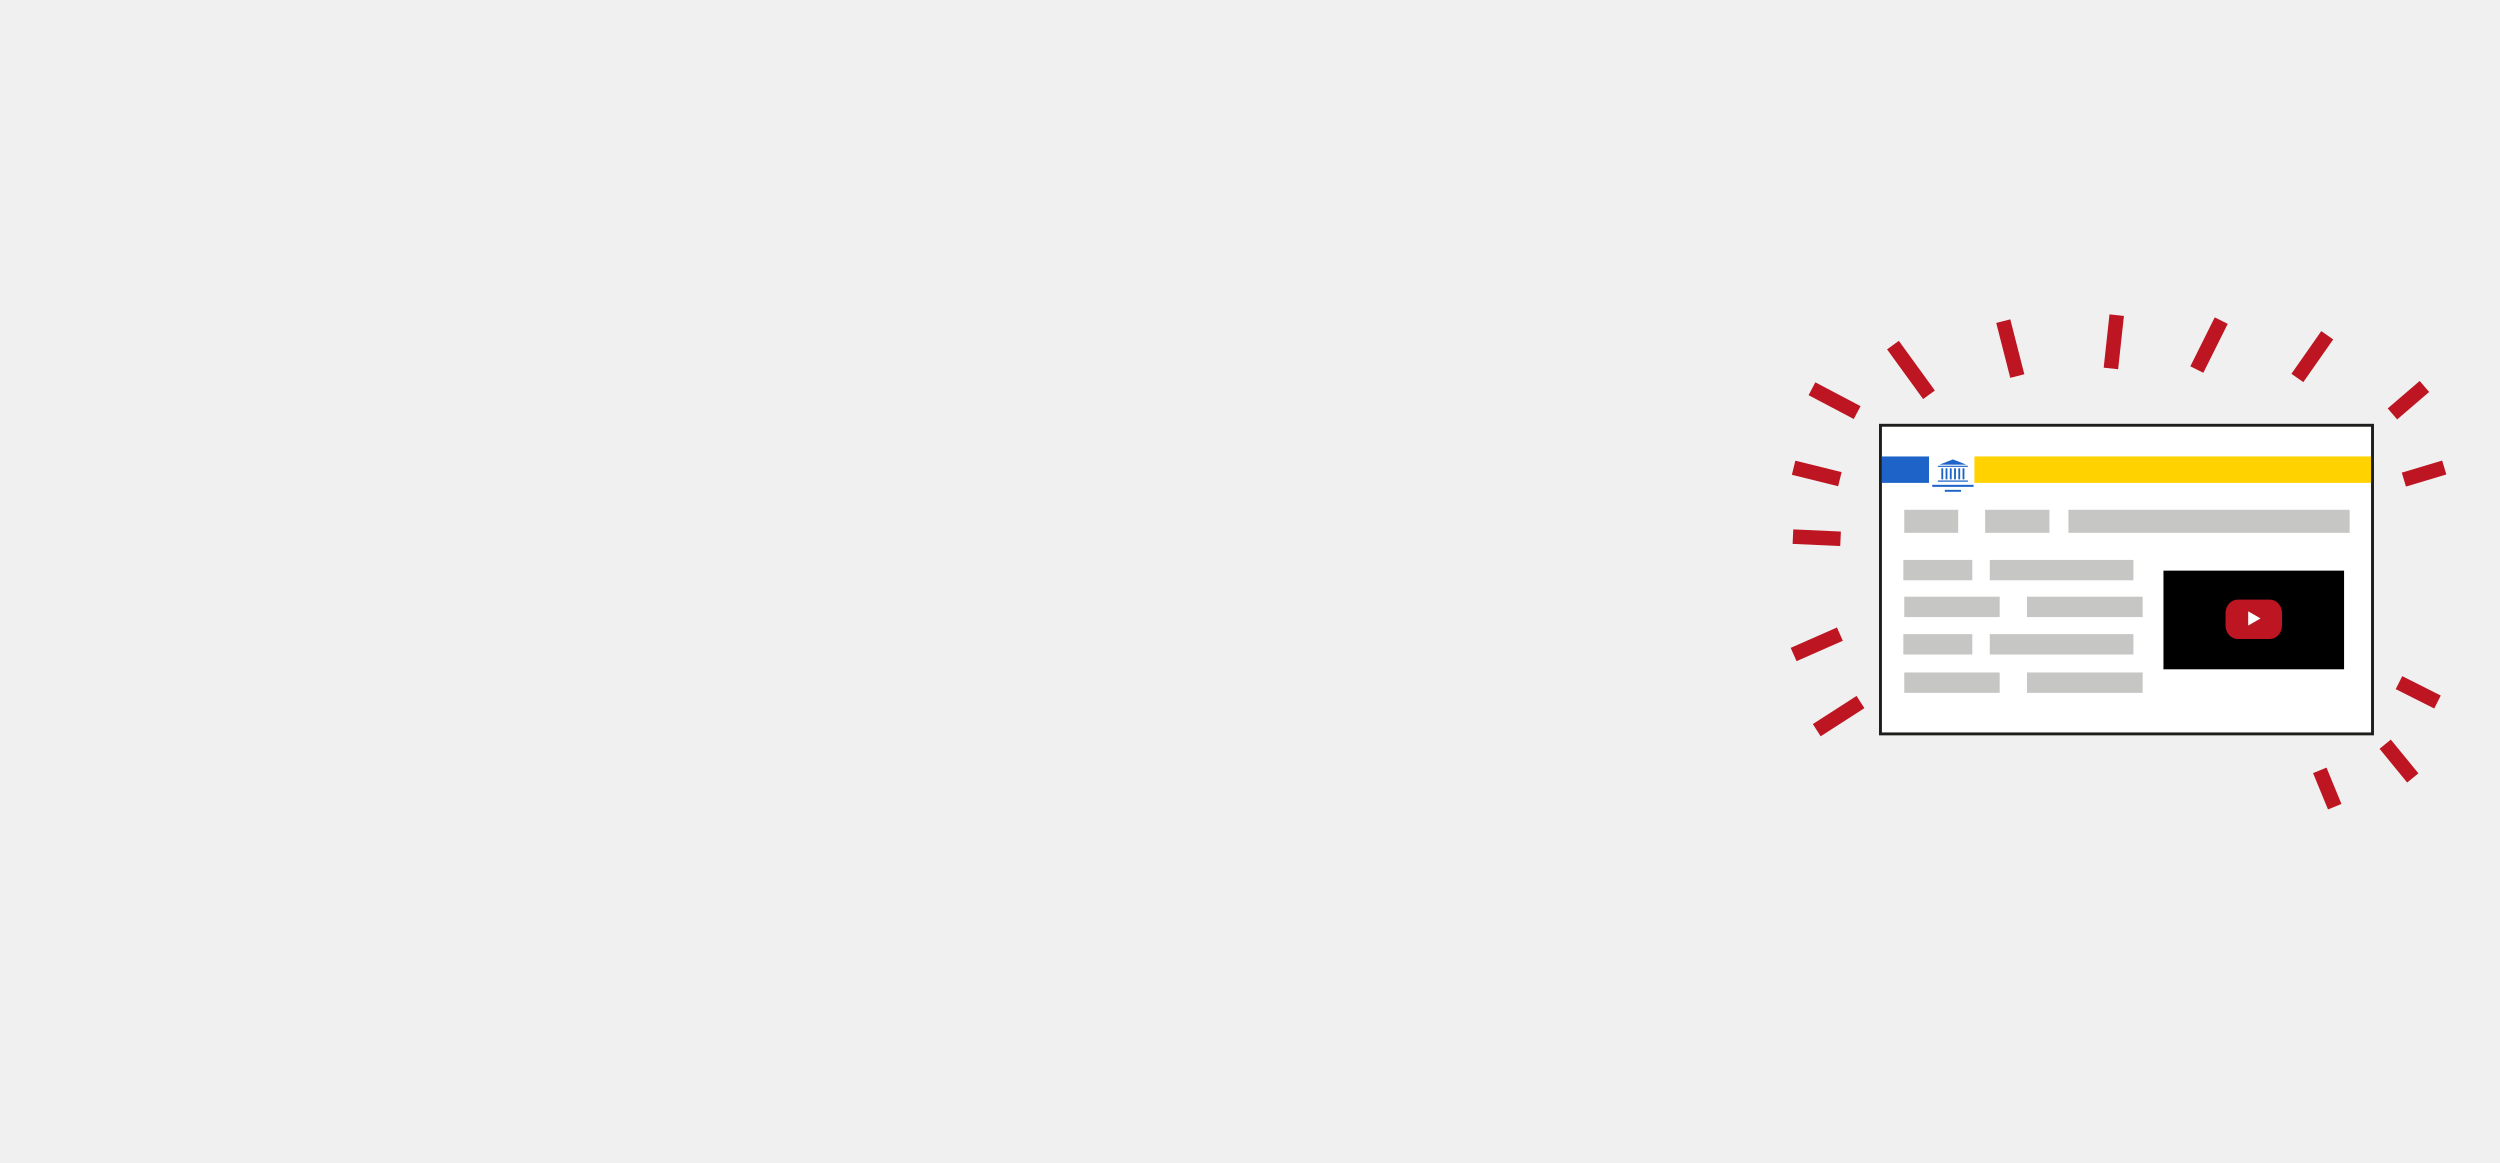
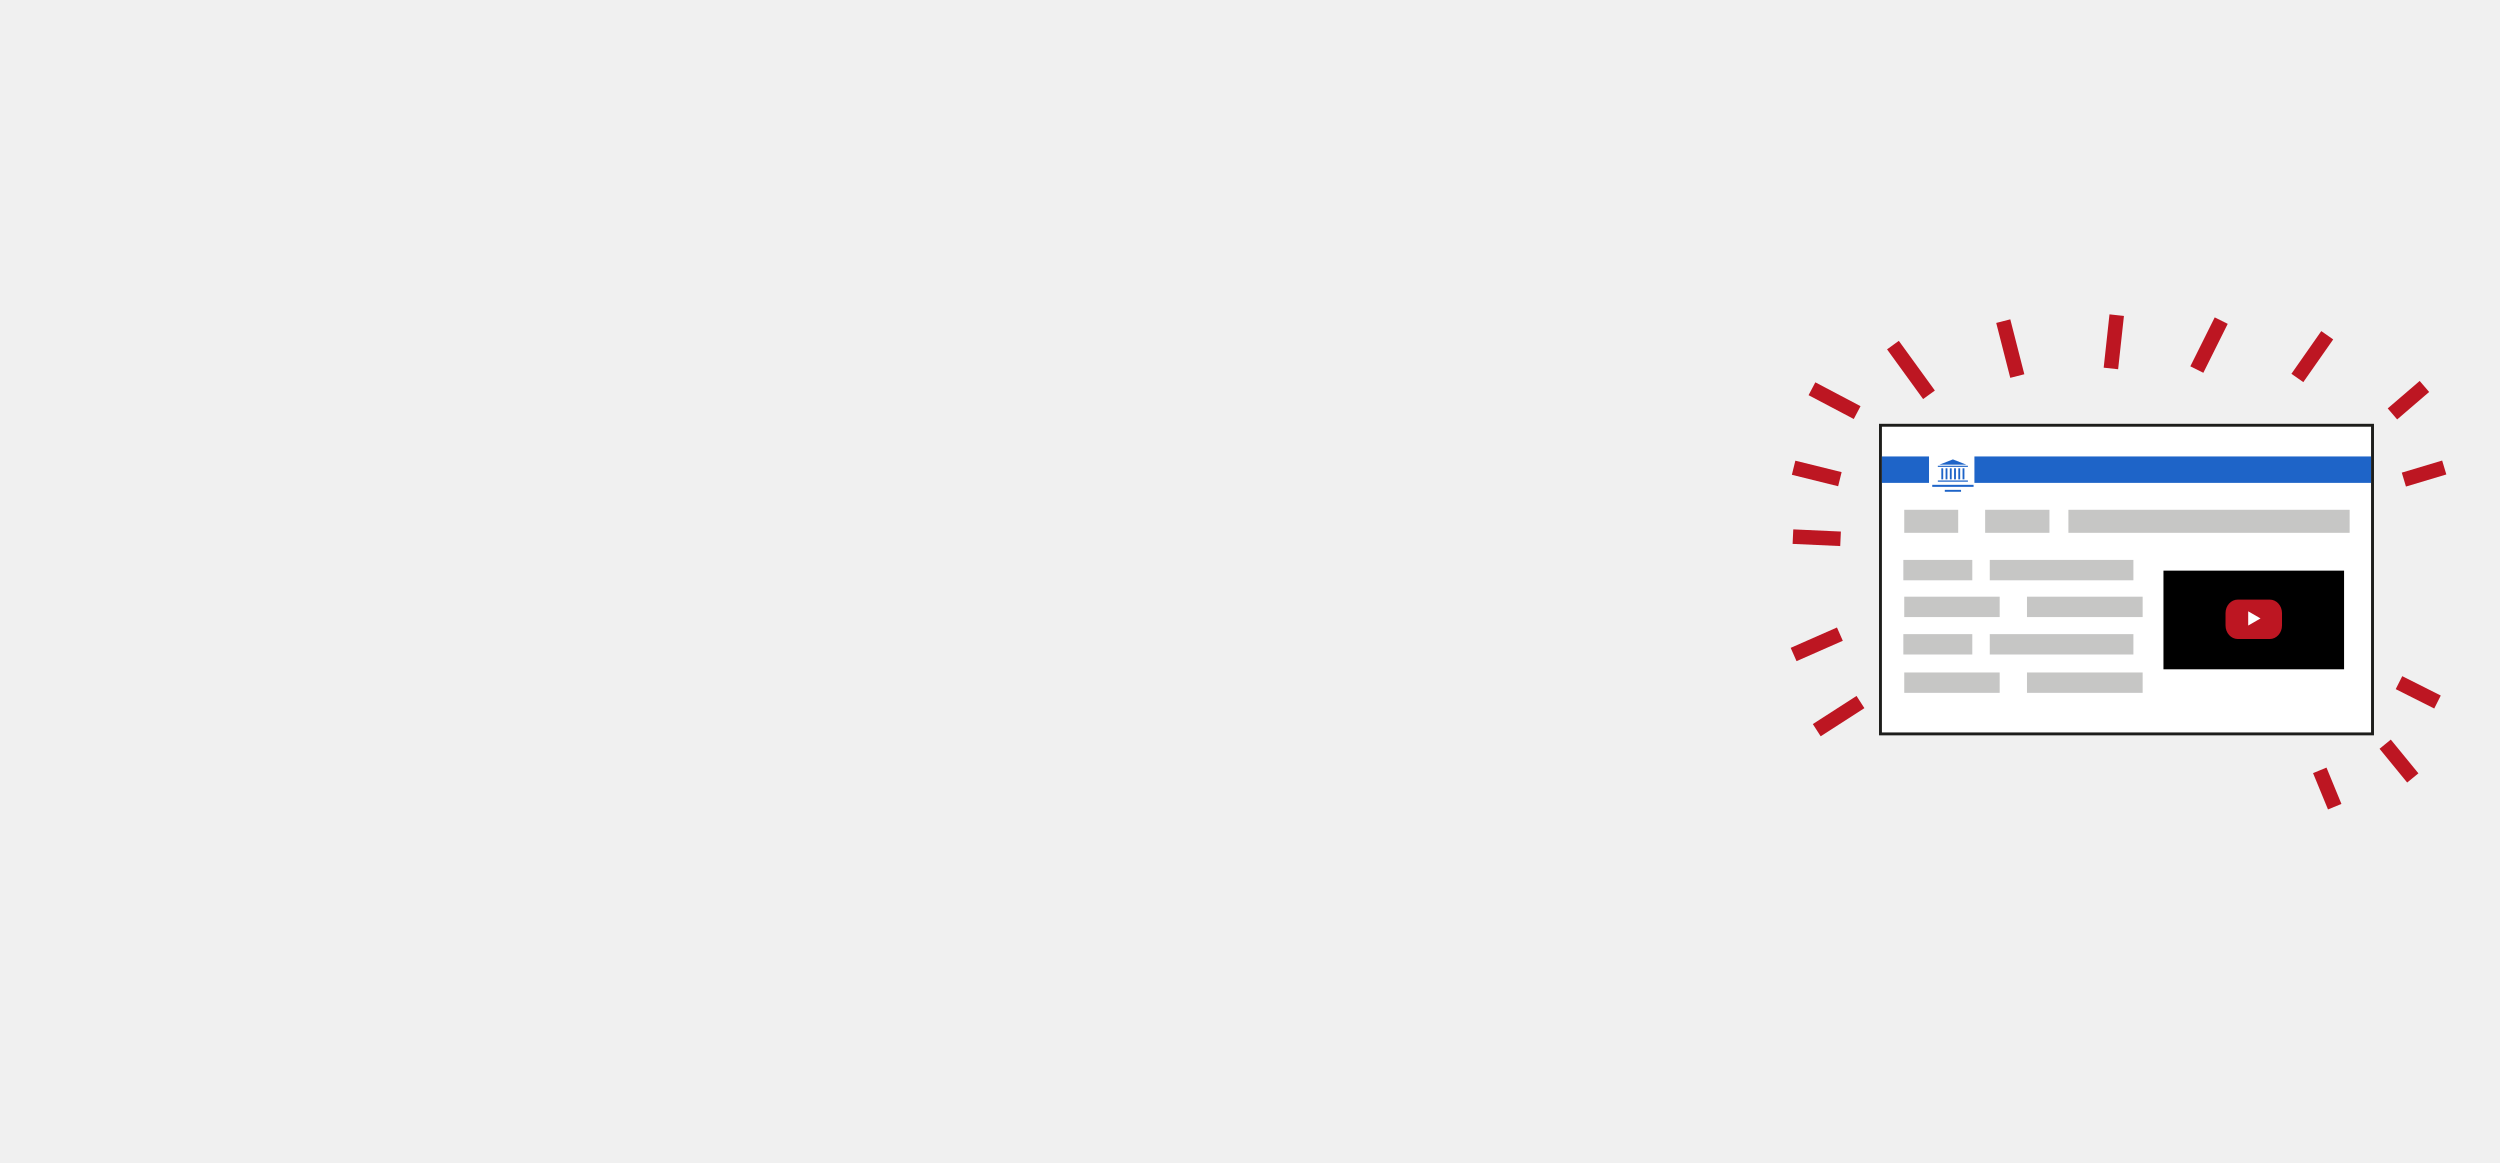
<svg xmlns="http://www.w3.org/2000/svg" version="1.1" width="860" height="400">
  <g id="slide">
    <g>
      <rect x="646.88" y="146.29" fill="#FFFFFF" width="169.27" height="106.17" />
      <path fill="#1D1D1B" d="M815.64,146.79v105.17H647.38V146.79H815.64 M816.64,145.79h-1H647.38h-1v1v105.17v1h1h168.27h1v-1     V146.79V145.79L816.64,145.79z" />
    </g>
-     <rect x="679.2" y="157.02" fill="#FFD200" width="136.44" height="9.09" />
+     <rect x="679.2" y="157.02" fill="#1E64C8" width="136.44" height="9.09" />
    <rect x="647.38" y="157.02" fill="#1E64C8" width="16.2" height="9.09" />
    <g>
      <rect x="666.61" y="165.28" fill="#1E64C8" width="10.35" height="0.43" />
      <rect x="666.61" y="160.22" fill="#1E64C8" width="10.35" height="0.39" />
      <rect x="664.69" y="166.78" fill="#1E64C8" width="14.22" height="0.7" />
      <rect x="669.01" y="168.51" fill="#1E64C8" width="5.59" height="0.66" />
      <polygon fill="#1E64C8" points="671.8,158.03 667.15,159.85 676.43,159.85    " />
      <rect x="667.82" y="161.09" fill="#1E64C8" width="0.64" height="3.81" />
      <rect x="669.28" y="161.09" fill="#1E64C8" width="0.64" height="3.81" />
      <rect x="670.74" y="161.09" fill="#1E64C8" width="0.64" height="3.81" />
      <rect x="672.2" y="161.09" fill="#1E64C8" width="0.64" height="3.81" />
      <rect x="673.66" y="161.09" fill="#1E64C8" width="0.64" height="3.81" />
      <rect x="675.12" y="161.09" fill="#1E64C8" width="0.64" height="3.81" />
    </g>
    <rect x="697.28" y="205.26" fill="#C6C6C5" width="39.79" height="7.01" />
    <rect x="655.06" y="205.26" fill="#C6C6C5" width="32.83" height="7.01" />
    <rect x="654.75" y="192.61" fill="#C6C6C5" width="23.72" height="7.01" />
    <rect x="684.48" y="192.61" fill="#C6C6C5" width="49.41" height="7.01" />
    <rect x="655.06" y="175.37" fill="#C6C6C5" width="18.56" height="7.92" />
    <rect x="682.89" y="175.37" fill="#C6C6C5" width="22.12" height="7.92" />
    <rect x="711.53" y="175.37" fill="#C6C6C5" width="96.75" height="7.92" />
    <rect x="654.75" y="218.14" fill="#C6C6C5" width="23.72" height="7.01" />
    <rect x="684.48" y="218.14" fill="#C6C6C5" width="49.41" height="7.01" />
    <rect x="697.28" y="231.33" fill="#C6C6C5" width="39.79" height="7.01" />
    <rect x="655.06" y="231.33" fill="#C6C6C5" width="32.83" height="7.01" />
    <g>
      <rect x="744.23" y="196.3" width="62.13" height="33.94" />
      <path fill="#BD1622" d="M785.01,215.16c0,2.58-1.89,4.66-4.21,4.66h-11.01c-2.33,0-4.21-2.09-4.21-4.66v-4.24         c0-2.58,1.89-4.66,4.21-4.66h11.01c2.33,0,4.21,2.09,4.21,4.66V215.16z" />
      <polygon fill="#FFFFFF" points="773.38,210.29 777.62,212.74 773.38,215.19   " />
    </g>
  </g>
  <g id="highlights">
    <line fill="none" stroke="#BD1622" stroke-width="5" stroke-miterlimit="10" x1="651.17" y1="118.71" x2="663.57" y2="135.81" />
    <line fill="none" stroke="#BD1622" stroke-width="5" stroke-miterlimit="10" x1="689.12" y1="110.47" x2="693.95" y2="129.36" />
    <line fill="none" stroke="#BD1622" stroke-width="5" stroke-miterlimit="10" x1="728.15" y1="108.41" x2="726.15" y2="126.75" />
    <line fill="none" stroke="#BD1622" stroke-width="5" stroke-miterlimit="10" x1="764.1" y1="110.29" x2="755.71" y2="127.13" />
    <line fill="none" stroke="#BD1622" stroke-width="5" stroke-miterlimit="10" x1="800.57" y1="115.33" x2="790.29" y2="130.02" />
    <line fill="none" stroke="#BD1622" stroke-width="5" stroke-miterlimit="10" x1="638.86" y1="141.93" x2="623.31" y2="133.73" />
    <line fill="none" stroke="#BD1622" stroke-width="5" stroke-miterlimit="10" x1="632.92" y1="164.84" x2="617" y2="160.9" />
    <line fill="none" stroke="#BD1622" stroke-width="5" stroke-miterlimit="10" x1="633.15" y1="185.35" x2="616.77" y2="184.6" />
    <line fill="none" stroke="#BD1622" stroke-width="5" stroke-miterlimit="10" x1="632.92" y1="218.14" x2="617" y2="225.15" />
    <line fill="none" stroke="#BD1622" stroke-width="5" stroke-miterlimit="10" x1="640" y1="241.5" x2="624.96" y2="251.18" />
    <line fill="none" stroke="#BD1622" stroke-width="5" stroke-miterlimit="10" x1="798" y1="265" x2="803.14" y2="277.5" />
    <line fill="none" stroke="#BD1622" stroke-width="5" stroke-miterlimit="10" x1="820.5" y1="256" x2="830" y2="267.61" />
    <line fill="none" stroke="#BD1622" stroke-width="5" stroke-miterlimit="10" x1="825.25" y1="234.83" x2="838.5" y2="241.5" />
    <line fill="none" stroke="#BD1622" stroke-width="5" stroke-miterlimit="10" x1="823" y1="142.39" x2="834" y2="132.94" />
    <line fill="none" stroke="#BD1622" stroke-width="5" stroke-miterlimit="10" x1="826.93" y1="164.98" x2="840.82" y2="160.82" />
  </g>
</svg>
